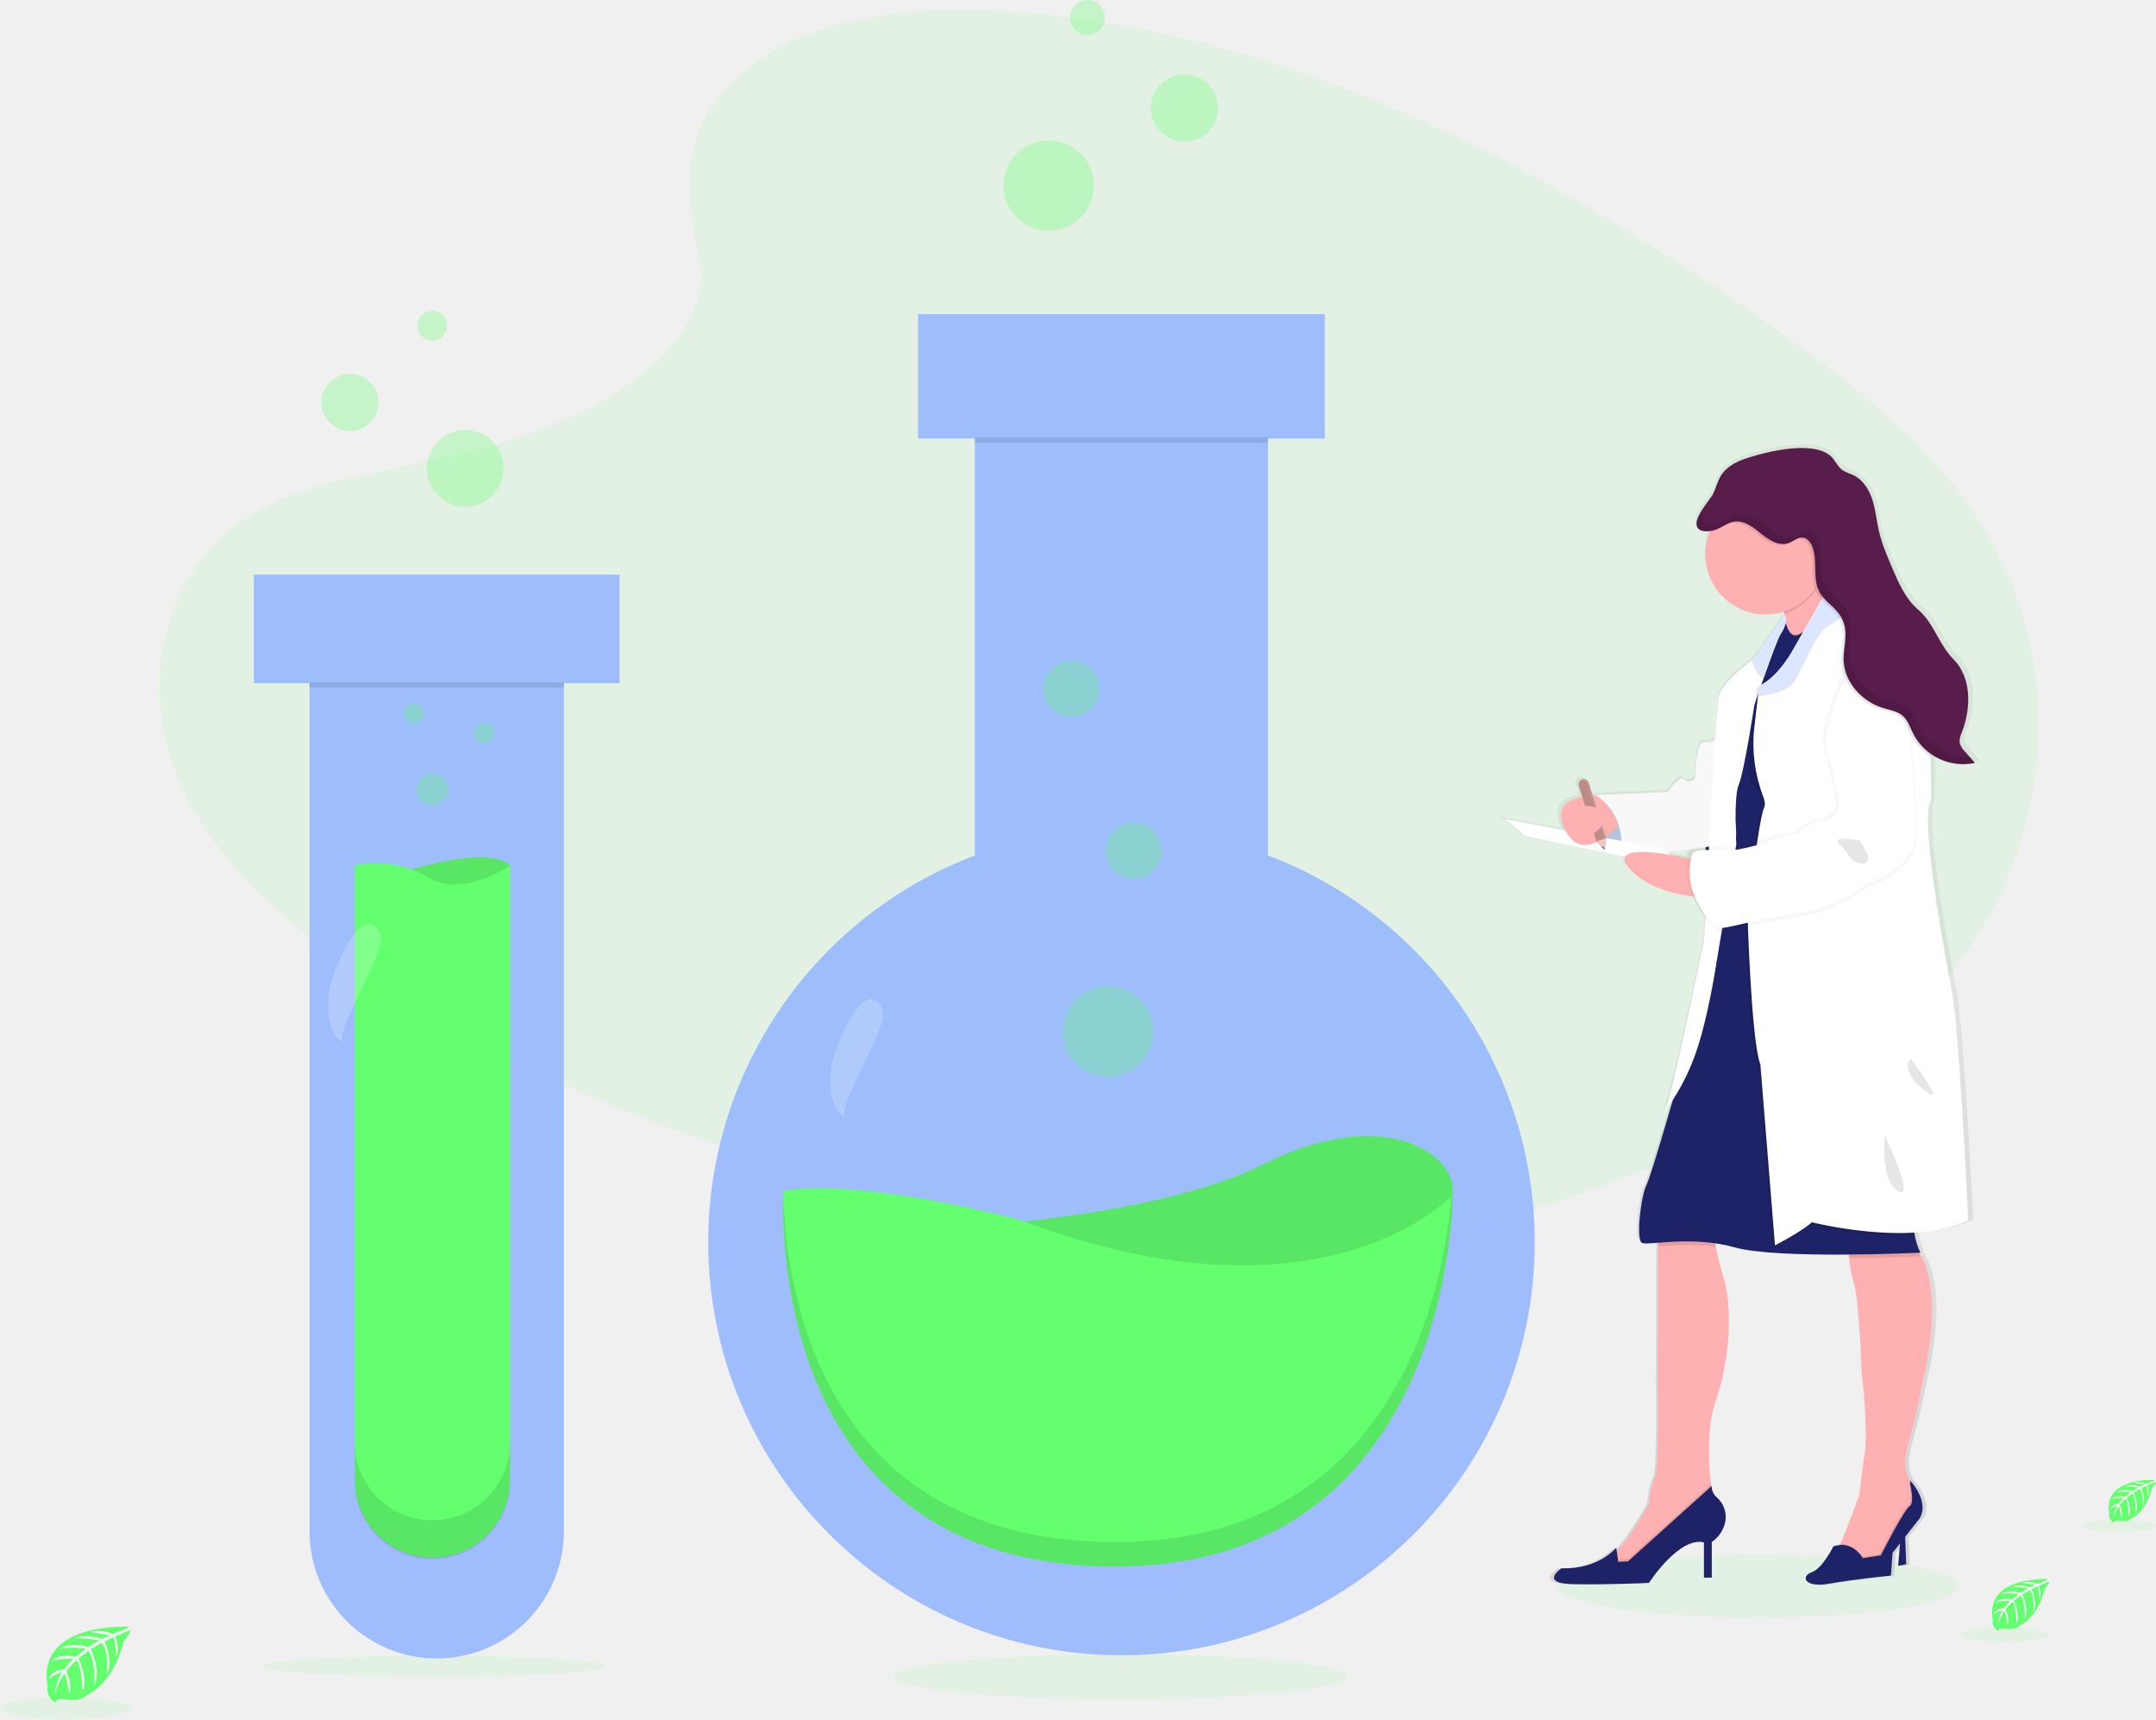
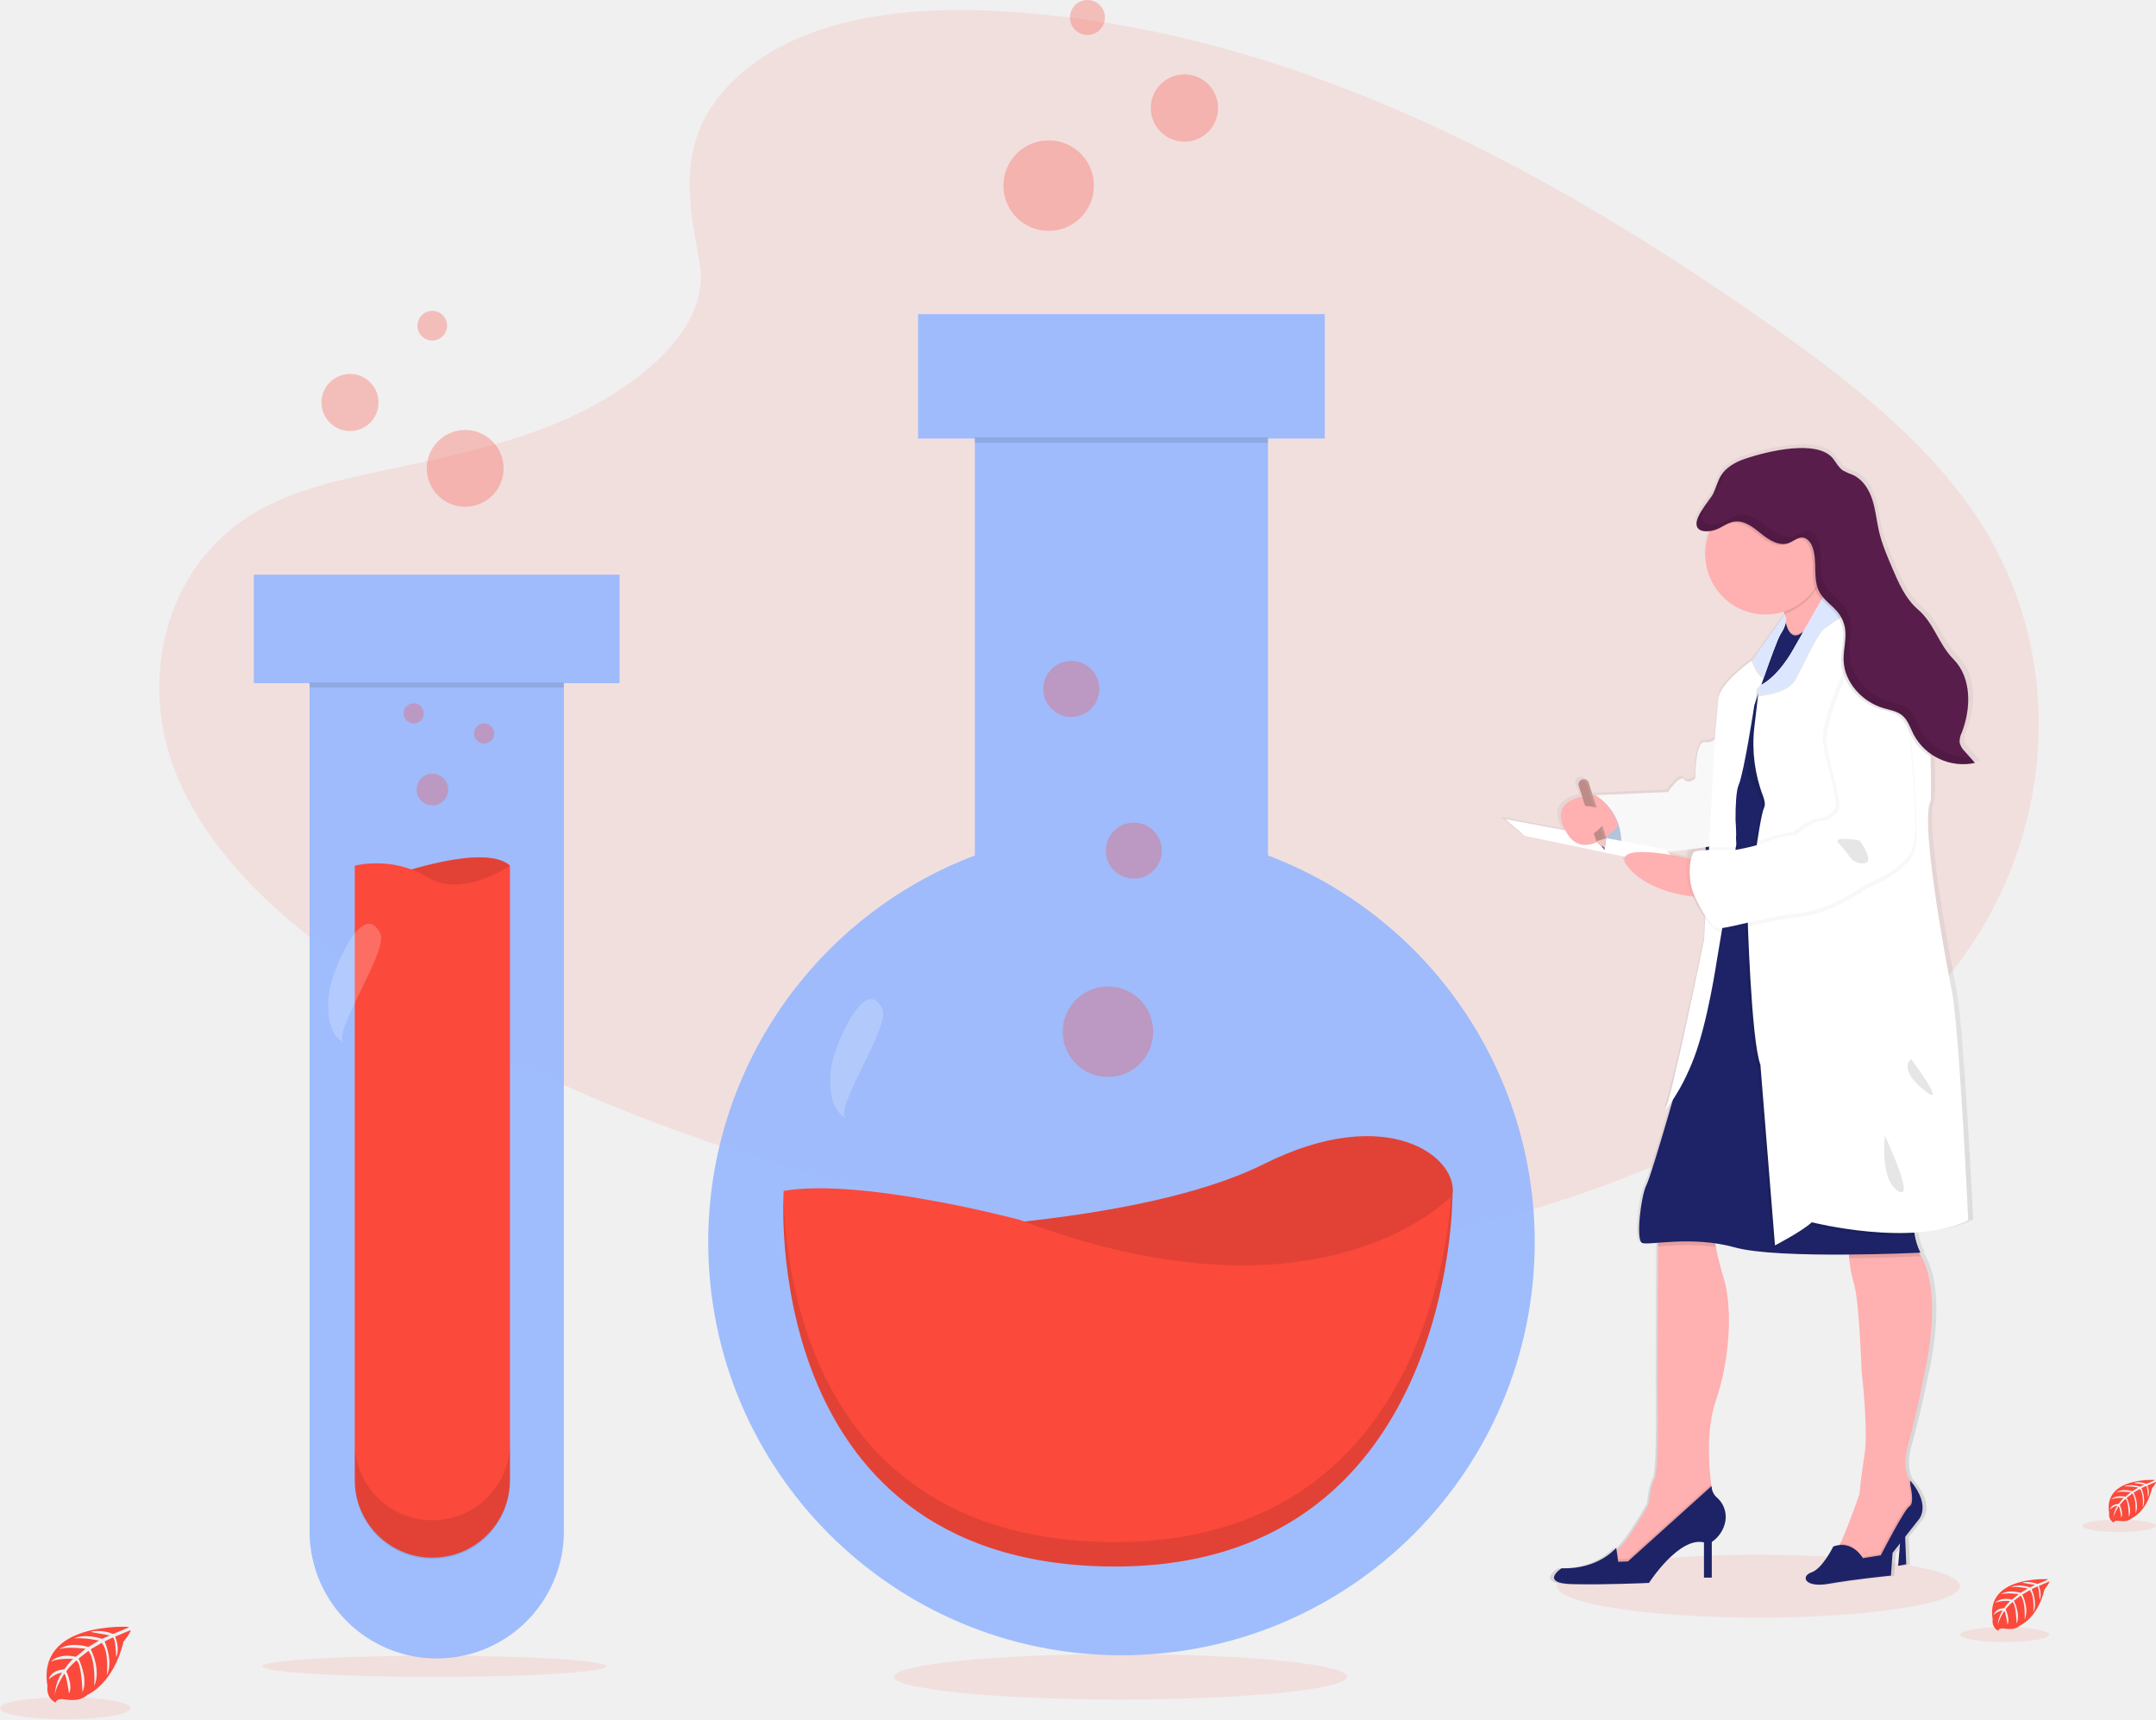
<svg xmlns="http://www.w3.org/2000/svg" id="b411f001-b16f-4358-a5a6-150c98662c8c" data-name="Layer 1" width="987.62" height="787.4" viewBox="0 0 987.62 787.4">
  <defs>
    <linearGradient id="74856d48-f61b-42c8-be79-e45253bc3d47" x1="903.3" y1="782.16" x2="903.3" y2="259.8" gradientUnits="userSpaceOnUse">
      <stop offset="0" stop-color="gray" stop-opacity="0.25" />
      <stop offset="0.54" stop-color="gray" stop-opacity="0.12" />
      <stop offset="1" stop-color="gray" stop-opacity="0.1" />
    </linearGradient>
  </defs>
-   <path d="M165.23,801.37s-42.27-2.55-37.29,27.08c0,0-1,5.23,3.75,7.61,0,0,.08-2.2,4.34-1.45a19.36,19.36,0,0,0,4.59.22,9.57,9.57,0,0,0,5.62-2.32h0s11.88-4.91,16.51-24.33c0,0,3.42-4.24,3.28-5.33l-7.13,3s2.43,5.15.52,9.42c0,0-.24-9.23-1.61-9-.28.05-3.7,1.79-3.7,1.79s4.19,9,1,15.48c0,0,1.2-11.05-2.34-14.84l-5,2.94s4.91,9.26,1.58,16.81c0,0,.85-11.59-2.63-16.1l-4.55,3.55s4.6,9.13,1.79,15.39c0,0-.36-13.49-2.78-14.51,0,0-4,3.51-4.59,5,0,0,3.16,6.62,1.2,10.12,0,0-1.2-9-2.18-9,0,0-4,5.95-4.38,10,0,0,.17-6.08,3.41-10.61a11.89,11.89,0,0,0-6.07,3.14s.62-4.21,7.05-4.58c0,0,3.28-4.51,4.16-4.79,0,0-6.4-.53-10.28,1.19,0,0,3.41-4,11.45-2.17l4.5-3.67s-8.43-1.15-12,.12c0,0,4.11-3.51,13.21-.95l4.89-2.92s-7.19-1.55-11.47-1c0,0,4.52-2.44,12.9.2l3.5-1.57s-5.27-1-6.81-1.2-1.62-.59-1.62-.59a18.26,18.26,0,0,1,9.89,1.1S165.36,801.84,165.23,801.37Z" transform="translate(-106.19 -56.3)" fill="#63ff6f" />
-   <ellipse cx="29.92" cy="782.34" rx="29.92" ry="5.06" fill="#63ff6f" opacity="0.1" />
-   <path d="M1093.36,734.08s-23.84-1.44-21,15.26a4.08,4.08,0,0,0,2.12,4.3s0-1.24,2.44-.82a11.15,11.15,0,0,0,2.59.12,5.39,5.39,0,0,0,3.17-1.3h0s6.7-2.77,9.31-13.72c0,0,1.92-2.39,1.85-3l-4,1.72s1.37,2.9.29,5.32c0,0-.13-5.21-.9-5.09-.16,0-2.1,1-2.1,1s2.37,5,.59,8.72c0,0,.67-6.22-1.32-8.36l-2.84,1.65s2.77,5.23.89,9.49c0,0,.49-6.54-1.48-9.08l-2.57,2s2.6,5.14,1,8.68c0,0-.21-7.61-1.57-8.18a15.64,15.64,0,0,0-2.59,2.79s1.78,3.73.68,5.71c0,0-.68-5.07-1.24-5.09,0,0-2.23,3.35-2.46,5.65a12.18,12.18,0,0,1,1.92-6,6.69,6.69,0,0,0-3.42,1.78s.35-2.38,4-2.59c0,0,1.85-2.54,2.35-2.7,0,0-3.61-.3-5.8.67,0,0,1.93-2.24,6.46-1.22l2.53-2.07s-4.75-.65-6.76.07c0,0,2.32-2,7.44-.54l2.76-1.65a24.87,24.87,0,0,0-6.46-.55s2.54-1.38,7.27.11l2-.89s-3-.58-3.83-.67-.92-.33-.92-.33a10.32,10.32,0,0,1,5.58.62S1093.43,734.34,1093.36,734.08Z" transform="translate(-106.19 -56.3)" fill="#63ff6f" />
-   <ellipse cx="970.75" cy="698.79" rx="16.87" ry="2.85" fill="#63ff6f" opacity="0.1" />
-   <path d="M1044.34,779.55S1015.56,777.82,1019,798a4.93,4.93,0,0,0,2.56,5.19s0-1.5,3-1a13.14,13.14,0,0,0,3.13.15,6.52,6.52,0,0,0,3.82-1.58h0s8.09-3.34,11.23-16.56c0,0,2.33-2.89,2.24-3.63l-4.86,2.08s1.66,3.5.36,6.41c0,0-.16-6.29-1.09-6.14-.19,0-2.53,1.21-2.53,1.21s2.86,6.11.7,10.54c0,0,.82-7.52-1.59-10.09l-3.42,2s3.34,6.31,1.08,11.45c0,0,.58-7.89-1.8-11l-3.09,2.41s3.13,6.22,1.22,10.48c0,0-.25-9.18-1.9-9.87,0,0-2.71,2.38-3.12,3.37,0,0,2.15,4.51.82,6.89,0,0-.82-6.12-1.49-6.15,0,0-2.7,4.05-3,6.83a14.77,14.77,0,0,1,2.33-7.22,8.15,8.15,0,0,0-4.14,2.14s.42-2.86,4.8-3.11c0,0,2.23-3.08,2.83-3.27,0,0-4.36-.36-7,.81,0,0,2.33-2.7,7.8-1.47l3.06-2.5s-5.74-.79-8.17.08c0,0,2.8-2.39,9-.65l3.33-2s-4.89-1.05-7.8-.67c0,0,3.07-1.66,8.78.14l2.38-1.07s-3.59-.71-4.63-.82-1.11-.4-1.11-.4a12.43,12.43,0,0,1,6.73.75S1044.42,779.87,1044.34,779.55Z" transform="translate(-106.19 -56.3)" fill="#63ff6f" />
-   <ellipse cx="918.32" cy="748.62" rx="20.37" ry="3.44" fill="#63ff6f" opacity="0.1" />
-   <ellipse cx="805.49" cy="726.42" rx="92.33" ry="14.41" fill="#63ff6f" opacity="0.1" />
-   <ellipse cx="513.32" cy="767.92" rx="103.75" ry="10.41" fill="#63ff6f" opacity="0.1" />
-   <ellipse cx="198.99" cy="763.13" rx="78.75" ry="4.86" fill="#63ff6f" opacity="0.1" />
-   <path d="M445,90.55c29.21-26,75.07-31.33,116.8-29.26,131.09,6.51,249.42,69.8,351.78,141.39,37.06,25.91,73.54,53.84,97.59,89.53,49,72.64,34.44,173.28-33.64,233.13-23.17,20.36-51.25,36-80.08,49.81-51.26,24.61-106.57,44.36-164.74,50-41.49,4-83.49.75-124.73-4.85C492.74,604.66,379.63,570.1,284.83,511,243.25,485,204.05,452.8,186.91,410.85s-6.17-95.11,36.29-119.94c17.56-10.27,38.56-14.91,59.11-19.26,30.26-6.41,61-12.73,88.31-25.77,28.2-13.46,61.59-39.49,56-69.28C420.64,144.63,415.83,116.55,445,90.55Z" transform="translate(-106.19 -56.3)" fill="#63ff6f" opacity="0.1" />
+   <path d="M165.23,801.37s-42.27-2.55-37.29,27.08c0,0-1,5.23,3.75,7.61,0,0,.08-2.2,4.34-1.45a19.36,19.36,0,0,0,4.59.22,9.57,9.57,0,0,0,5.62-2.32h0s11.88-4.91,16.51-24.33c0,0,3.42-4.24,3.28-5.33l-7.13,3s2.43,5.15.52,9.42c0,0-.24-9.23-1.61-9-.28.05-3.7,1.79-3.7,1.79s4.19,9,1,15.48c0,0,1.2-11.05-2.34-14.84l-5,2.94s4.91,9.26,1.58,16.81c0,0,.85-11.59-2.63-16.1l-4.55,3.55s4.6,9.13,1.79,15.39c0,0-.36-13.49-2.78-14.51,0,0-4,3.51-4.59,5,0,0,3.16,6.62,1.2,10.12,0,0-1.2-9-2.18-9,0,0-4,5.95-4.38,10,0,0,.17-6.08,3.41-10.61a11.89,11.89,0,0,0-6.07,3.14s.62-4.21,7.05-4.58c0,0,3.28-4.51,4.16-4.79,0,0-6.4-.53-10.28,1.19,0,0,3.41-4,11.45-2.17l4.5-3.67s-8.43-1.15-12,.12c0,0,4.11-3.51,13.21-.95l4.89-2.92s-7.19-1.55-11.47-1c0,0,4.52-2.44,12.9.2l3.5-1.57s-5.27-1-6.81-1.2-1.62-.59-1.62-.59a18.26,18.26,0,0,1,9.89,1.1S165.36,801.84,165.23,801.37Z" transform="translate(-106.19 -56.3)" fill="#fb493c" />
+   <ellipse cx="29.92" cy="782.34" rx="29.92" ry="5.06" fill="#fb493c" opacity="0.1" />
+   <path d="M1093.36,734.08s-23.84-1.44-21,15.26a4.08,4.08,0,0,0,2.12,4.3s0-1.24,2.44-.82a11.15,11.15,0,0,0,2.59.12,5.39,5.39,0,0,0,3.17-1.3h0s6.7-2.77,9.31-13.72c0,0,1.92-2.39,1.85-3l-4,1.72s1.37,2.9.29,5.32c0,0-.13-5.21-.9-5.09-.16,0-2.1,1-2.1,1s2.37,5,.59,8.72c0,0,.67-6.22-1.32-8.36l-2.84,1.65s2.77,5.23.89,9.49c0,0,.49-6.54-1.48-9.08l-2.57,2s2.6,5.14,1,8.68c0,0-.21-7.61-1.57-8.18a15.64,15.64,0,0,0-2.59,2.79s1.78,3.73.68,5.71c0,0-.68-5.07-1.24-5.09,0,0-2.23,3.35-2.46,5.65a12.18,12.18,0,0,1,1.92-6,6.69,6.69,0,0,0-3.42,1.78s.35-2.38,4-2.59c0,0,1.85-2.54,2.35-2.7,0,0-3.61-.3-5.8.67,0,0,1.93-2.24,6.46-1.22l2.53-2.07s-4.75-.65-6.76.07c0,0,2.32-2,7.44-.54l2.76-1.65a24.87,24.87,0,0,0-6.46-.55s2.54-1.38,7.27.11l2-.89s-3-.58-3.83-.67-.92-.33-.92-.33a10.32,10.32,0,0,1,5.58.62S1093.43,734.34,1093.36,734.08Z" transform="translate(-106.19 -56.3)" fill="#fb493c" />
+   <ellipse cx="970.75" cy="698.79" rx="16.87" ry="2.85" fill="#fb493c" opacity="0.1" />
+   <path d="M1044.34,779.55S1015.56,777.82,1019,798a4.93,4.93,0,0,0,2.56,5.19s0-1.5,3-1a13.14,13.14,0,0,0,3.13.15,6.52,6.52,0,0,0,3.82-1.58h0s8.09-3.34,11.23-16.56c0,0,2.33-2.89,2.24-3.63l-4.86,2.08s1.66,3.5.36,6.41c0,0-.16-6.29-1.09-6.14-.19,0-2.53,1.21-2.53,1.21s2.86,6.11.7,10.54c0,0,.82-7.52-1.59-10.09l-3.42,2s3.34,6.31,1.08,11.45c0,0,.58-7.89-1.8-11l-3.09,2.41s3.13,6.22,1.22,10.48c0,0-.25-9.18-1.9-9.87,0,0-2.71,2.38-3.12,3.37,0,0,2.15,4.51.82,6.89,0,0-.82-6.12-1.49-6.15,0,0-2.7,4.05-3,6.83a14.77,14.77,0,0,1,2.33-7.22,8.15,8.15,0,0,0-4.14,2.14s.42-2.86,4.8-3.11c0,0,2.23-3.08,2.83-3.27,0,0-4.36-.36-7,.81,0,0,2.33-2.7,7.8-1.47l3.06-2.5s-5.74-.79-8.17.08c0,0,2.8-2.39,9-.65l3.33-2s-4.89-1.05-7.8-.67c0,0,3.07-1.66,8.78.14l2.38-1.07s-3.59-.71-4.63-.82-1.11-.4-1.11-.4a12.43,12.43,0,0,1,6.73.75S1044.42,779.87,1044.34,779.55Z" transform="translate(-106.19 -56.3)" fill="#fb493c" />
+   <ellipse cx="918.32" cy="748.62" rx="20.37" ry="3.44" fill="#fb493c" opacity="0.1" />
+   <ellipse cx="805.49" cy="726.42" rx="92.33" ry="14.41" fill="#fb493c" opacity="0.1" />
+   <ellipse cx="513.32" cy="767.92" rx="103.75" ry="10.41" fill="#fb493c" opacity="0.1" />
+   <ellipse cx="198.99" cy="763.13" rx="78.75" ry="4.86" fill="#fb493c" opacity="0.1" />
+   <path d="M445,90.55c29.21-26,75.07-31.33,116.8-29.26,131.09,6.51,249.42,69.8,351.78,141.39,37.06,25.91,73.54,53.84,97.59,89.53,49,72.64,34.44,173.28-33.64,233.13-23.17,20.36-51.25,36-80.08,49.81-51.26,24.61-106.57,44.36-164.74,50-41.49,4-83.49.75-124.73-4.85C492.74,604.66,379.63,570.1,284.83,511,243.25,485,204.05,452.8,186.91,410.85s-6.17-95.11,36.29-119.94c17.56-10.27,38.56-14.91,59.11-19.26,30.26-6.41,61-12.73,88.31-25.77,28.2-13.46,61.59-39.49,56-69.28C420.64,144.63,415.83,116.55,445,90.55Z" transform="translate(-106.19 -56.3)" fill="#fb493c" opacity="0.1" />
  <path d="M687.05,448.08V257.14h26v-57H526.75v57h26V448.08a189.38,189.38,0,0,0-122.14,177c0,104.55,84.76,189.3,189.31,189.3s189.3-84.75,189.3-189.3A189.37,189.37,0,0,0,687.05,448.08Z" transform="translate(-106.19 -56.3)" fill="#96b7fe" opacity="0.9" />
  <rect x="446.52" y="200.25" width="134.34" height="2.57" opacity="0.1" />
-   <path d="M514,620s114-2,171-30.53,89.57-3.06,86.51,14.25-19.33,50.88-84.47,55S514,620,514,620Z" transform="translate(-106.19 -56.3)" fill="#63ff6f" />
+   <path d="M514,620s114-2,171-30.53,89.57-3.06,86.51,14.25-19.33,50.88-84.47,55S514,620,514,620Z" transform="translate(-106.19 -56.3)" fill="#fb493c" />
  <path d="M514,620s114-2,171-30.53,89.57-3.06,86.51,14.25-19.33,50.88-84.47,55S514,620,514,620Z" transform="translate(-106.19 -56.3)" opacity="0.1" />
-   <path d="M465.18,601.7S453,770.65,612.75,773.7s158.77-170,158.77-170-59,64.11-198.46,11.19C573.06,614.93,500.8,595.59,465.18,601.7Z" transform="translate(-106.19 -56.3)" fill="#63ff6f" />
+   <path d="M465.18,601.7S453,770.65,612.75,773.7s158.77-170,158.77-170-59,64.11-198.46,11.19C573.06,614.93,500.8,595.59,465.18,601.7Z" transform="translate(-106.19 -56.3)" fill="#fb493c" />
  <path d="M771,604.31c-3.19,38.92-23.88,160.75-158.19,158.18C481.15,760,466.24,644.9,465.07,604.41c-.73,21.73-.08,166.45,147.71,169.28,159.79,3,158.77-170,158.77-170S771.35,603.94,771,604.31Z" transform="translate(-106.19 -56.3)" opacity="0.1" />
-   <circle cx="507.53" cy="472.5" r="20.73" fill="#63ff6f" opacity="0.3" />
-   <circle cx="519.37" cy="389.57" r="12.83" fill="#63ff6f" opacity="0.3" />
-   <circle cx="490.74" cy="315.52" r="12.83" fill="#63ff6f" opacity="0.3" />
+   <circle cx="507.53" cy="472.5" r="20.73" fill="#fb493c" opacity="0.3" />
+   <circle cx="519.37" cy="389.57" r="12.83" fill="#fb493c" opacity="0.3" />
+   <circle cx="490.74" cy="315.52" r="12.83" fill="#fb493c" opacity="0.3" />
  <path d="M487,544.79c-1.1,8.74-.88,19.68,6.93,23.76-6.55-3.42,20.3-42.2,16.49-50.12C502.27,501.53,488,536.67,487,544.79Z" transform="translate(-106.19 -56.3)" fill="#fff" opacity="0.2" />
-   <circle cx="480.37" cy="85.01" r="20.73" fill="#63ff6f" opacity="0.3" />
-   <circle cx="542.56" cy="49.47" r="15.41" fill="#63ff6f" opacity="0.3" />
-   <circle cx="498.14" cy="8.01" r="8.01" fill="#63ff6f" opacity="0.3" />
+   <circle cx="480.37" cy="85.01" r="20.73" fill="#fb493c" opacity="0.3" />
+   <circle cx="542.56" cy="49.47" r="15.41" fill="#fb493c" opacity="0.3" />
+   <circle cx="498.14" cy="8.01" r="8.01" fill="#fb493c" opacity="0.3" />
  <path d="M390,319.48H222.47v49.69H248V756.83a58.25,58.25,0,1,0,116.49,0V369.17H390Z" transform="translate(-106.19 -56.3)" fill="#96b7fe" opacity="0.9" />
-   <path d="M286.81,457s41.46-14.81,53-4.28c0,0-16.79,24.68-32.25,23.69S286.81,457,286.81,457Z" transform="translate(-106.19 -56.3)" fill="#63ff6f" />
+   <path d="M286.81,457s41.46-14.81,53-4.28c0,0-16.79,24.68-32.25,23.69S286.81,457,286.81,457Z" transform="translate(-106.19 -56.3)" fill="#fb493c" />
  <path d="M286.81,457s41.46-14.81,53-4.28c0,0-16.79,24.68-32.25,23.69S286.81,457,286.81,457Z" transform="translate(-106.19 -56.3)" opacity="0.1" />
-   <path d="M339.79,452.76V734.12a35.54,35.54,0,0,1-35.54,35.54h0a35.54,35.54,0,0,1-35.54-35.54V452.76s17.11-4.61,33.23,5.27S339.79,452.76,339.79,452.76Z" transform="translate(-106.19 -56.3)" fill="#63ff6f" />
+   <path d="M339.79,452.76V734.12a35.54,35.54,0,0,1-35.54,35.54h0a35.54,35.54,0,0,1-35.54-35.54V452.76s17.11-4.61,33.23,5.27S339.79,452.76,339.79,452.76Z" transform="translate(-106.19 -56.3)" fill="#fb493c" />
  <rect x="141.79" y="312.56" width="116.49" height="2.29" opacity="0.1" />
  <path d="M304.25,752.55h0A35.54,35.54,0,0,1,268.71,717v17.77a35.54,35.54,0,0,0,35.54,35.54h0a35.54,35.54,0,0,0,35.54-35.54V717A35.54,35.54,0,0,1,304.25,752.55Z" transform="translate(-106.19 -56.3)" opacity="0.1" />
-   <circle cx="198.07" cy="361.59" r="7.24" fill="#63ff6f" opacity="0.3" />
-   <circle cx="221.76" cy="335.92" r="4.61" fill="#63ff6f" opacity="0.3" />
-   <circle cx="189.51" cy="326.71" r="4.61" fill="#63ff6f" opacity="0.3" />
+   <circle cx="198.07" cy="361.59" r="7.24" fill="#fb493c" opacity="0.3" />
+   <circle cx="221.76" cy="335.92" r="4.61" fill="#fb493c" opacity="0.3" />
+   <circle cx="189.51" cy="326.71" r="4.61" fill="#fb493c" opacity="0.3" />
  <path d="M257,510.24c-1.1,8.74-.88,19.68,6.93,23.76-6.56-3.42,20.3-42.19,16.49-50.12C272.25,467,258,502.13,257,510.24Z" transform="translate(-106.19 -56.3)" fill="#fff" opacity="0.2" />
-   <circle cx="213.09" cy="214.5" r="17.59" fill="#63ff6f" opacity="0.3" />
-   <circle cx="160.32" cy="184.34" r="13.08" fill="#63ff6f" opacity="0.3" />
-   <circle cx="198.01" cy="149.16" r="6.8" fill="#63ff6f" opacity="0.3" />
+   <circle cx="213.09" cy="214.5" r="17.59" fill="#fb493c" opacity="0.3" />
+   <circle cx="160.32" cy="184.34" r="13.08" fill="#fb493c" opacity="0.3" />
+   <circle cx="198.01" cy="149.16" r="6.8" fill="#fb493c" opacity="0.3" />
  <path d="M1002.05,507.62s-15.35-76.34-9.48-85.84c0,0,.21-8.83-.14-20.08,0-.43,0-.86,0-1.3a26.53,26.53,0,0,0,3.22,1.88,26,26,0,0,0,17.57,2.27l-4.67-5.18c-1.11-1.24-2.28-2.57-2.52-4.21a9.17,9.17,0,0,1,1-4.55c4.41-11.15,4.68-25.18-3.86-33.69-7.18-7.16-8.94-16.4-16.7-22.93-5.7-4.79-8.83-11.81-11.79-18.58-2.5-5.74-5-11.52-6.45-17.6-1.12-4.75-1.56-9.66-3.1-14.3s-4.4-9.15-8.89-11.22a32.66,32.66,0,0,1-4.83-2.14c-1.92-1.29-3.07-3.39-4.45-5.22-7-9.31-30.6-3.83-41.76-.05a23.51,23.51,0,0,0-8.25,4.57l.1-.17.28-.41a14.78,14.78,0,0,0-3.12,3.48c-1.63,2.58-2.31,5.61-3.66,8.33-1.64,3.3-10.74,12.51-6.83,16.22a3.35,3.35,0,0,0,.91.6,8.15,8.15,0,0,0,4.61.46c-.06.13-.12.26-.17.39a27.26,27.26,0,0,0-2,10.31,27.9,27.9,0,0,0,28.14,27.65,28.52,28.52,0,0,0,8.62-1.32c.07.35.13.7.19,1.05,0,.15,0,.29.07.43l0,0-.49.69-.08-.13-14.59,20.4c-2.23,1.56-15.08,10.86-15.77,17.83-.76,7.63-1.52,16.57-1.52,16.57l-.1,1.91a5.76,5.76,0,0,1-4.64,1.26c-4.55-.75-4.55,16.76-4.55,16.76s-3,2.79-5.11.37-7.58,5.77-7.58,5.77l-34.49,1.49h0l-.79,0-1.86-5.76a2.43,2.43,0,0,0-3-1.54,1.94,1.94,0,0,0-.42.17l-.12.08a1.46,1.46,0,0,0-.24.17.69.69,0,0,0-.13.11,1.7,1.7,0,0,0-.19.19,1.47,1.47,0,0,0-.1.13l-.06.06h0a2.35,2.35,0,0,0-.34,2.08l1.6,4.94c-6.65,1.34-13.46,5.11-7.91,15.51l-28.12-5.19,9.1,7.63,47,9.7c-.62,1.12-.21,2.73,1.73,5,8.35,9.82,23.61,12.48,29.74,13.18a52.59,52.59,0,0,0,6,10.19l-.54,9.78s-15.52,74.59-18.37,78.38A44.23,44.23,0,0,0,872,559c-4.51,15.33-10.81,36.31-12.46,39.45-2.66,5-5.12,25.32-2.09,26.63.95.4,3.58.21,7.37-.08v1.68l-.17,63.75s.76,39.11-1.33,42.83-2.65,11.54-2.65,11.54-8.38,15.43-15,21.63l-.15.13-.21-1.46s-8,10.06-25.58,9.5c0,0-10.61,6.89,5.12,7.26s35.81-.56,35.81-.56,14-21.41,25.77-18.62v16.2h3.6V762.54a14.76,14.76,0,0,0,6.4-9.71,11.75,11.75,0,0,0-4.19-10.89,7,7,0,0,1-2.3-5.1l-.13.11c0-.32-.08-.65-.13-1-1-8.38-2.31-25.62,2.25-38.4,6.25-17.51,8.15-41.89,3.6-56.42A129.1,129.1,0,0,1,891.93,627c-.11-.61-.22-1.18-.31-1.72a71,71,0,0,1,9.23,1.89c10.56,2.9,33.63,3.44,53.33,3.29.05.54.11,1.1.17,1.67a60.66,60.66,0,0,0,2.22,11.6c2.46,7.46,3.6,40.22,3.6,40.22s3.19,26.95,1.45,37.93c-1,6.1-1.84,12.22-2.39,18.37v.12s-5.22,14.89-9,23c-.1.21-.19.41-.29.61a12.6,12.6,0,0,0-3,.65s-5.11,10.24-10.23,11.92-3.41,7.26,8.15,5.21,29-3.72,29-3.72l.76-10.43,3.55-4.44-.9,10.4,3.79-.74-.5-12.66,5.81-7.27s7-6.24-3.41-18.52v.26c-.11-.18-.22-.36-.34-.53l0-.06c-1.72-2.68-3.1-7.67-.58-16.53,4.55-16,7.2-30.53,7.2-30.53s10.17-38.91-2.06-57.33l.55,0a31.08,31.08,0,0,1-2.64-8.18c-.06-.34-.11-.69-.17-1,9-.52,17.93-2.16,25.16-5.68C1010,614.69,1005.65,522.33,1002.05,507.62Zm-114.83-64.4v.18l-1.87.09Zm-6.37.88a2,2,0,0,0-.84.4,8.31,8.31,0,0,0-1.46,3.82l-2.9-.66s-2-.43-5-.91l-1.39-1.39C873.12,445,877.08,444.57,880.85,444.1Z" transform="translate(-106.19 -56.3)" fill="url(#74856d48-f61b-42c8-be79-e45253bc3d47)" />
  <polygon points="870.61 703.96 869.5 717.14 873.21 716.39 872.65 702.11 870.61 703.96" fill="#1d2366" />
  <path d="M892.19,697.73C887.72,710.46,889,727.65,890,736c.37,3.09.71,5,.71,5s-6.68,15.22-7.24,15.78S863.79,769,863.79,769l-13.36,7.79s-13.55-5.94-7-8a9.87,9.87,0,0,0,3.5-2.39c6.48-6.18,14.69-21.55,14.69-21.55s.55-7.79,2.59-11.5,1.3-42.68,1.3-42.68l.17-63.54,0-8.28,25.42.19a58.33,58.33,0,0,0,1.1,8.37,129.44,129.44,0,0,0,3.54,14.08C900.16,656,898.31,680.28,892.19,697.73Z" transform="translate(-106.19 -56.3)" fill="#ffb0b1" />
  <path d="M890.7,741s-6.68,15.22-7.24,15.78S863.79,769,863.79,769l-13.36,7.79s-13.55-5.94-7-8a9.87,9.87,0,0,0,3.5-2.39l.58,4.06,4.46-.19L890,736C890.36,739.08,890.7,741,890.7,741Z" transform="translate(-106.19 -56.3)" opacity="0.1" />
  <path d="M890.24,736.88,851.92,771.4l-4.46.18-.92-6.49s-7.8,10-25.06,9.46c0,0-10.39,6.87,5,7.24s35.08-.56,35.08-.56,13.73-21.34,25.23-18.55v16.14h3.53V762.49a14.67,14.67,0,0,0,6.26-9.67,11.83,11.83,0,0,0-4.1-10.86A7,7,0,0,1,890.24,736.88Z" transform="translate(-106.19 -56.3)" fill="#1d2366" />
  <path d="M980.33,717.58c-2.47,8.83-1.12,13.8.56,16.47l0,.06A30.42,30.42,0,0,1,985.36,745l.16.84-17.44,25.42-9.46,3.71s-15.22-5.19-12.44-6.68c.7-.37,1.79-2.29,3-5,3.73-8,8.85-22.86,8.85-22.86v-.13c.53-6.13,1.39-12.23,2.34-18.31,1.7-10.93-1.42-37.79-1.42-37.79s-1.11-32.65-3.53-40.08a62,62,0,0,1-2.17-11.56c-.5-4.67-.61-8.48-.61-8.48s10-13.92,28.39,1.11a20.54,20.54,0,0,1,3.83,4.17c12.69,18,2.48,57.81,2.48,57.81S984.78,701.63,980.33,717.58Z" transform="translate(-106.19 -56.3)" fill="#ffb0b1" />
  <path d="M985.52,745.79l-17.44,25.42-9.46,3.71s-15.22-5.19-12.44-6.68c.7-.37,1.79-2.29,3-5,6.44,0,9.78,6.08,9.78,6.08l8.16-1.29s10.77-21.16,13.18-22.45.37-9.66.37-9.66v-2.13l.19.23,0,.06A30.42,30.42,0,0,1,985.36,745Z" transform="translate(-106.19 -56.3)" opacity="0.1" />
  <path d="M959.54,769.91s-4.64-8.53-13.54-5.38c0,0-5,10.21-10,11.88s-3.34,7.23,8,5.19,28.39-3.71,28.39-3.71l.74-10.39,11.5-14.66s6.87-6.22-3.34-18.46v2.13s2,8.35-.37,9.65-13.17,22.45-13.17,22.45Z" transform="translate(-106.19 -56.3)" fill="#1d2366" />
  <path d="M891.07,619.05a58.33,58.33,0,0,0,1.1,8.37c-10.47-1.54-20.18-.77-26.54-.28l0-8.28Z" transform="translate(-106.19 -56.3)" opacity="0.1" />
  <path d="M985.89,631.67s-14.88.72-32.6.87c-.5-4.67-.61-8.48-.61-8.48s10-13.92,28.39,1.11a20.54,20.54,0,0,1,3.83,4.17A24.42,24.42,0,0,0,985.89,631.67Z" transform="translate(-106.19 -56.3)" opacity="0.1" />
  <path d="M985.89,630s-65.13,3.15-85-2.41-39.52-.75-42.49-2.05-.55-21.52,2-26.53,16.89-55.67,16.89-55.67l13.73-71.63,14.48-4,1-.28,25.21-7,18.49-5.1s36.74,143.44,33.58,154a27,27,0,0,0-.53,12.45A31.19,31.19,0,0,0,985.89,630Z" transform="translate(-106.19 -56.3)" fill="#1d2366" />
  <path d="M843.2,422.72s-13,13.92-3.16,21.71,16.33.75,16.33.75Z" transform="translate(-106.19 -56.3)" fill="#c7daf5" />
  <path d="M843.2,422.72s-13,13.92-3.16,21.71,16.33.75,16.33.75Z" transform="translate(-106.19 -56.3)" opacity="0.1" />
  <path d="M948.32,331.06s-1.52,1.44-3.82,3.59c-3.27,3.05-8.11,7.52-12.41,11.27-6,5.18-10.85,9-9.1,5.73s1.42-8.89.55-14.18l-.18-1.05a97.29,97.29,0,0,0-2.88-11.49s9.61-12.42,14.93-17.32c2-1.83,3.37-2.61,3.44-1.33.1,1.74,1.41,5.54,3,9.66.06.12.11.25.16.37,1.08,2.77,2.29,5.66,3.36,8.13C947,328.23,948.32,331.06,948.32,331.06Z" transform="translate(-106.19 -56.3)" fill="#ffb0b1" />
  <path d="M942,316.31a27.6,27.6,0,0,1-18.48,21.16,95.43,95.43,0,0,0-3.06-12.54s18.09-23.38,18.37-18.65C939,308.08,940.34,312.06,942,316.31Z" transform="translate(-106.19 -56.3)" opacity="0.1" />
  <path d="M921.74,343.72l2.34-3.29s1.55,9.46,7.26,5.29,6,31.4,6,31.4L931.2,468.7l-44.26-2.65,1.25-44.25,5-22.27,12.39-32.43L913,356.39Z" transform="translate(-106.19 -56.3)" opacity="0.1" />
  <path d="M937.32,377.68l-5.54,82.8-.58,8.77-24.68-1.47-1-.06-18.61-1.11,1.25-44.26,5-22.26,12.39-32.43L913,356.94l8.77-12.66,2.34-3.3s1.55,9.47,7.26,5.29l.11-.08h0C937.05,342.61,937.32,377.68,937.32,377.68Z" transform="translate(-106.19 -56.3)" fill="#1d2366" />
  <path d="M893.85,392.29s-2.22,4.64-6.68,3.9-4.45,16.7-4.45,16.7-3,2.78-5,.37-7.42,5.75-7.42,5.75l-33.77,1.49s15,6.86,12.06,27.65c0,0,51-3.16,52.7-8S893.85,392.29,893.85,392.29Z" transform="translate(-106.19 -56.3)" fill="#fff" />
  <path d="M893.85,392.29s-2.22,4.64-6.68,3.9-4.45,16.7-4.45,16.7-3,2.78-5,.37-7.42,5.75-7.42,5.75l-33.77,1.49s15,6.86,12.06,27.65c0,0,51-3.16,52.7-8S893.85,392.29,893.85,392.29Z" transform="translate(-106.19 -56.3)" opacity="0.03" />
  <polygon points="689.5 375.14 698.41 382.75 771.71 398.15 762.61 388.88 689.5 375.14" fill="#fff" />
  <path d="M921.87,346.64c-1.21,1.82-4.69,11.38-7.61,19.69-2.42,6.92-4.45,13-4.45,13s-4.73,30.81-7.14,36.37S901.56,443,901.56,443l-9,53.63s-4.08,27.65-10.38,44.16C876,557,869,564.63,868.81,564.86c2.79-3.77,18-78.11,18-78.11l5-93.72s.74-8.9,1.49-16.51,15.77-18,15.77-18l14.52-20.65C925.08,339.9,924.1,343.3,921.87,346.64Z" transform="translate(-106.19 -56.3)" fill="#fff" />
  <path d="M884,467.07s-21.34-.92-31.73-13.36,23.94-5,23.94-5l8.9,2Z" transform="translate(-106.19 -56.3)" fill="#ffb0b1" />
  <path d="M983.85,609.4a27,27,0,0,0-.53,12.45c-23.32,1.66-48.27-4.66-48.27-4.66-4.64,4.27-16.89,10.58-16.89,10.58L911.48,545c-4.26-11.14-5.93-69.59-5.93-69.59s.38-3.06,1-7.64c0-.11,0-.23.05-.34,1.67-12.8,5-36.83,6.58-40.08,2.23-4.45-6.86-16.32-6.86-16.32l4.13-35.28.5-4.25c8.73-3.9,15.41-16.33,15.41-16.33l5.12-9h0c5.59-3.58,5.86,31.49,5.86,31.49l-5.54,82.8,18.49-5.1S987,598.82,983.85,609.4Z" transform="translate(-106.19 -56.3)" opacity="0.1" />
  <path d="M1007.79,615.15c-25.42,12.62-71.63.93-71.63.93-4.64,4.27-16.89,10.58-16.89,10.58l-6.68-82.77c-4.26-11.13-5.93-69.58-5.93-69.58s5.38-43.61,7.6-48.06c.65-1.3.34-3.23-.43-5.31a67.28,67.28,0,0,1-4.07-31.14l1.78-15.15.5-4.25c8.72-3.9,15.4-16.34,15.4-16.34l4.65-8.14,8.56-15,4.05-7.1.68.62,5.26,4.76s2.23,1.84,5.57,4.67c7.28,6.13,19.86,16.93,26.34,23.53,5.71,5.83,7.51,28.46,8,45.5.35,11.21.14,20,.14,20-5.76,9.46,9.27,85.55,9.27,85.55C1003.52,523.11,1007.79,615.15,1007.79,615.15Z" transform="translate(-106.19 -56.3)" fill="#fff" />
  <path d="M959,353.88s-17.45,33.22-15.4,45.83,7.79,26.91,5,30.25a10.26,10.26,0,0,1-8.17,4.08c-2.78.19-10.21,5.38-10.21,5.94s-6.86.56-13,3.16S902,447.22,902,447.22s-17.63-.56-19.3,1.11-3.34,11.69.19,19.67,7.42,13.92,10.39,15,21.71-5.19,36.92-6.68S962,462.81,962,462.81s18.18-6.5,21.34-17.45-3.9-71.07-3.9-71.07S974,346.27,959,353.88Z" transform="translate(-106.19 -56.3)" opacity="0.03" />
  <path d="M956.76,351.1s-17.44,33.21-15.4,45.83,7.79,26.91,5,30.25a10.26,10.26,0,0,1-8.17,4.08c-2.78.19-10.2,5.38-10.2,5.94s-6.87.55-13,3.15-15.22,4.08-15.22,4.08-17.63-.55-19.3,1.12-3.34,11.69.19,19.67,7.42,13.92,10.39,15,21.71-5.2,36.93-6.68S959.73,460,959.73,460s18.18-6.49,21.34-17.44-3.9-71.07-3.9-71.07S971.79,343.49,956.76,351.1Z" transform="translate(-106.19 -56.3)" opacity="0.03" />
  <path d="M958.43,352.21S941,385.43,943,398s7.79,26.91,5,30.25a10.23,10.23,0,0,1-8.17,4.08c-2.78.19-10.2,5.38-10.2,5.94s-6.87.56-13,3.16-15.22,4.08-15.22,4.08-17.63-.56-19.3,1.11-3.34,11.69.19,19.67,7.42,13.92,10.39,15,21.71-5.19,36.93-6.68,31.73-13.54,31.73-13.54,18.18-6.5,21.34-17.45-3.9-71.07-3.9-71.07S973.46,344.6,958.43,352.21Z" transform="translate(-106.19 -56.3)" fill="#fff" />
  <path d="M958.06,441.28s-13.92-2.78-9.09,1.86,4.82,8.72,10.76,8.53S958.06,441.28,958.06,441.28Z" transform="translate(-106.19 -56.3)" opacity="0.1" />
  <path d="M981.63,541.3s-6.31,4.27,5.75,14.1S981.63,541.3,981.63,541.3Z" transform="translate(-106.19 -56.3)" opacity="0.1" />
  <path d="M969.56,576.37c0,.56-2.22,20.41,6.13,25.42S969.56,576.37,969.56,576.37Z" transform="translate(-106.19 -56.3)" opacity="0.1" />
  <path d="M837.07,420.48c-6.72.23-21.27,2.29-13.73,16.35,6.67,12.44,17.87,4.13,24.14-2.19A23.73,23.73,0,0,0,837.07,420.48Z" transform="translate(-106.19 -56.3)" fill="#ffb0b1" />
  <path d="M848.19,433.91h0Z" transform="translate(-106.19 -56.3)" fill="#ffb0b1" />
  <path d="M847.59,434.53c.1-.09.19-.19.28-.28C847.78,434.34,847.69,434.44,847.59,434.53Z" transform="translate(-106.19 -56.3)" fill="#ffb0b1" />
  <path d="M956.21,334.42c-7.14,4.88-13.13,9-14.29,9.86-3.21,2.36-9.33,16.28-13.23,23.38-3.14,5.72-13.31,7.19-17.15,7.55L912,371c8.72-3.89,15.4-16.33,15.4-16.33l17.26-30.24,5.94,5.38S952.87,331.6,956.21,334.42Z" transform="translate(-106.19 -56.3)" opacity="0.1" />
  <path d="M956.21,333.87c-7.14,4.87-13.13,9-14.29,9.85-3.21,2.37-9.33,16.28-13.23,23.38-3.14,5.72-13.31,7.19-17.15,7.55l.5-4.25c8.72-3.9,15.4-16.34,15.4-16.34l17.26-30.24,5.94,5.38S952.87,331,956.21,333.87Z" transform="translate(-106.19 -56.3)" fill="#dce7ff" />
  <path d="M942.47,310.18a26.68,26.68,0,0,1-.61,5.76,27.17,27.17,0,0,1-4.24,9.86,27.56,27.56,0,1,1,4.85-15.62Z" transform="translate(-106.19 -56.3)" fill="#ffb0b1" />
  <path d="M990.58,402.9a24.48,24.48,0,0,1-8.89-9.56c-1.55-3.07-2.58-6.6-5.24-8.79-2.38-1.94-5.6-2.42-8.55-3.29-9.77-2.89-18-11.82-18.28-22-.14-4.79,1.35-9.58.67-14.32a15.79,15.79,0,0,0-3.11-7.39,22.89,22.89,0,0,0-2.68-2.89c-1.3-1.23-2.67-2.42-3.85-3.73a14.53,14.53,0,0,1-2-2.65,13.09,13.09,0,0,1-1.07-2.47c-1.82-5.68-.17-12.44-2.21-18.19,0-.1-.07-.21-.11-.31-.78-2.05-2.35-4.09-4.52-4.25s-4.06,1.65-6.14,2.47c-4.36,1.69-9.07-1.19-12.7-4.13s-7.73-6.3-12.36-5.64c-3.05.43-5.47,2.52-8.28,3.6a13.41,13.41,0,0,1-2,.56,27.56,27.56,0,0,1,53.13,10.27,26.68,26.68,0,0,1-.61,5.76c.06.12.11.25.16.37,1.08,2.77,2.29,5.66,3.36,8.13l5.26,4.76s2.23,1.84,5.57,4.67c7.28,6.13,19.86,16.93,26.34,23.53C988.26,363.23,990.06,385.86,990.58,402.9Z" transform="translate(-106.19 -56.3)" opacity="0.1" />
  <path d="M891,282.39c1.33-2.71,2-5.74,3.58-8.3,2.33-3.75,6.41-6.1,10.58-7.54,10.92-3.76,34-9.23,40.89,0,1.36,1.83,2.48,3.93,4.36,5.22a33.57,33.57,0,0,0,4.73,2.12c4.4,2.07,7.21,6.56,8.71,11.18s1.94,9.52,3,14.26c1.4,6.06,3.87,11.81,6.32,17.53,2.89,6.75,6,13.74,11.54,18.52,7.61,6.51,9.32,15.72,16.35,22.85,8.37,8.48,8.1,22.47,3.79,33.57a9.25,9.25,0,0,0-1,4.54,8.68,8.68,0,0,0,2.47,4.2l4.57,5.16a25.71,25.71,0,0,1-28.09-13c-1.56-3.07-2.59-6.6-5.25-8.78-2.38-1.95-5.59-2.42-8.55-3.3-9.77-2.89-18-11.82-18.28-22-.14-4.78,1.35-9.58.68-14.32A15.93,15.93,0,0,0,948.3,337c-2.57-3.34-6.42-5.61-8.5-9.27-3.52-6.21-.85-14.29-3.39-21-.78-2-2.34-4.09-4.52-4.25s-4.06,1.66-6.14,2.47c-4.36,1.69-9.06-1.19-12.69-4.13s-7.74-6.29-12.36-5.63c-3.06.43-5.47,2.51-8.29,3.59-2.08.8-6.3,1.52-8.13-.24C880.45,294.86,889.36,285.68,891,282.39Z" transform="translate(-106.19 -56.3)" fill="#591d4b" />
  <path d="M985.4,389.63c-1.55-3.07-2.58-6.6-5.24-8.79-2.38-1.95-5.6-2.42-8.55-3.29-9.77-2.89-18-11.82-18.28-22-.15-4.79,1.35-9.58.67-14.32a15.79,15.79,0,0,0-3.11-7.39c-2.56-3.34-6.42-5.62-8.49-9.28-3.53-6.21-.85-14.29-3.39-21-.78-2-2.34-4.09-4.52-4.25s-4.06,1.65-6.14,2.46c-4.36,1.7-9.07-1.18-12.69-4.12s-7.74-6.29-12.37-5.64c-3,.43-5.46,2.51-8.28,3.6-2.08.8-6.3,1.52-8.13-.24-3.83-3.7,5.08-12.88,6.69-16.16,1.33-2.71,2-5.74,3.58-8.3l.27-.42a14.71,14.71,0,0,0-3,3.48c-1.6,2.56-2.26,5.59-3.58,8.3-1.61,3.29-10.52,12.47-6.69,16.16,1.82,1.76,6,1,8.13.24,2.81-1.08,5.22-3.16,8.28-3.6,4.62-.65,8.73,2.7,12.36,5.64s8.34,5.82,12.69,4.13c2.09-.81,3.91-2.64,6.14-2.47s3.75,2.2,4.53,4.25c2.54,6.67-.14,14.75,3.38,21,2.08,3.65,5.94,5.93,8.5,9.27a15.79,15.79,0,0,1,3.11,7.39c.68,4.74-.82,9.53-.67,14.32.31,10.19,8.51,19.12,18.28,22,2.95.87,6.17,1.34,8.55,3.3,2.66,2.18,3.68,5.71,5.24,8.78a25.71,25.71,0,0,0,28.09,13l-2.15-2.44C999.17,403.4,989.68,398.06,985.4,389.63Z" transform="translate(-106.19 -56.3)" opacity="0.1" />
  <path d="M921.32,347.2c-1.22,1.82-4.7,11.38-7.61,19.68-2.72-1.05-5.2-7.81-5.2-7.81L923,338.42C924.52,340.46,923.54,343.86,921.32,347.2Z" transform="translate(-106.19 -56.3)" opacity="0.1" />
  <path d="M921.87,346.64c-1.21,1.82-4.69,11.38-7.61,19.69-2.72-1.05-5.19-7.81-5.19-7.81l14.52-20.65C925.08,339.9,924.1,343.3,921.87,346.64Z" transform="translate(-106.19 -56.3)" fill="#dce7ff" />
  <path d="M837.46,441.6l-8.05-25.35a2.38,2.38,0,0,1,1.54-3h0a2.36,2.36,0,0,1,3,1.54L842,440.16l-.8,5.31Z" transform="translate(-106.19 -56.3)" fill="#be8b87" />
  <path d="M830.17,414h0a2.38,2.38,0,0,1,3,1.55l8.05,25.35-.61,4,.59.61.8-5.31-8.05-25.35a2.36,2.36,0,0,0-3-1.54h0a2.32,2.32,0,0,0-1.23.91A2.28,2.28,0,0,1,830.17,414Z" transform="translate(-106.19 -56.3)" fill="#fff" opacity="0.1" />
  <polygon points="731.27 385.3 735.79 383.86 735.13 388.22 734.99 389.17 733.67 387.79 731.27 385.3" fill="#efc8c4" />
  <path d="M839.86,444.09a1.13,1.13,0,0,1,.29-.24.41.41,0,0,1,.43,0,1,1,0,0,1,.16.25.79.79,0,0,0,.58.39l-.14,1Z" transform="translate(-106.19 -56.3)" fill="#727a9c" />
  <path d="M829.37,425.23s16.15-.09,12.34,6.77-9.74,7.7-9.74,7.7Z" transform="translate(-106.19 -56.3)" fill="#ffb0b1" />
</svg>
